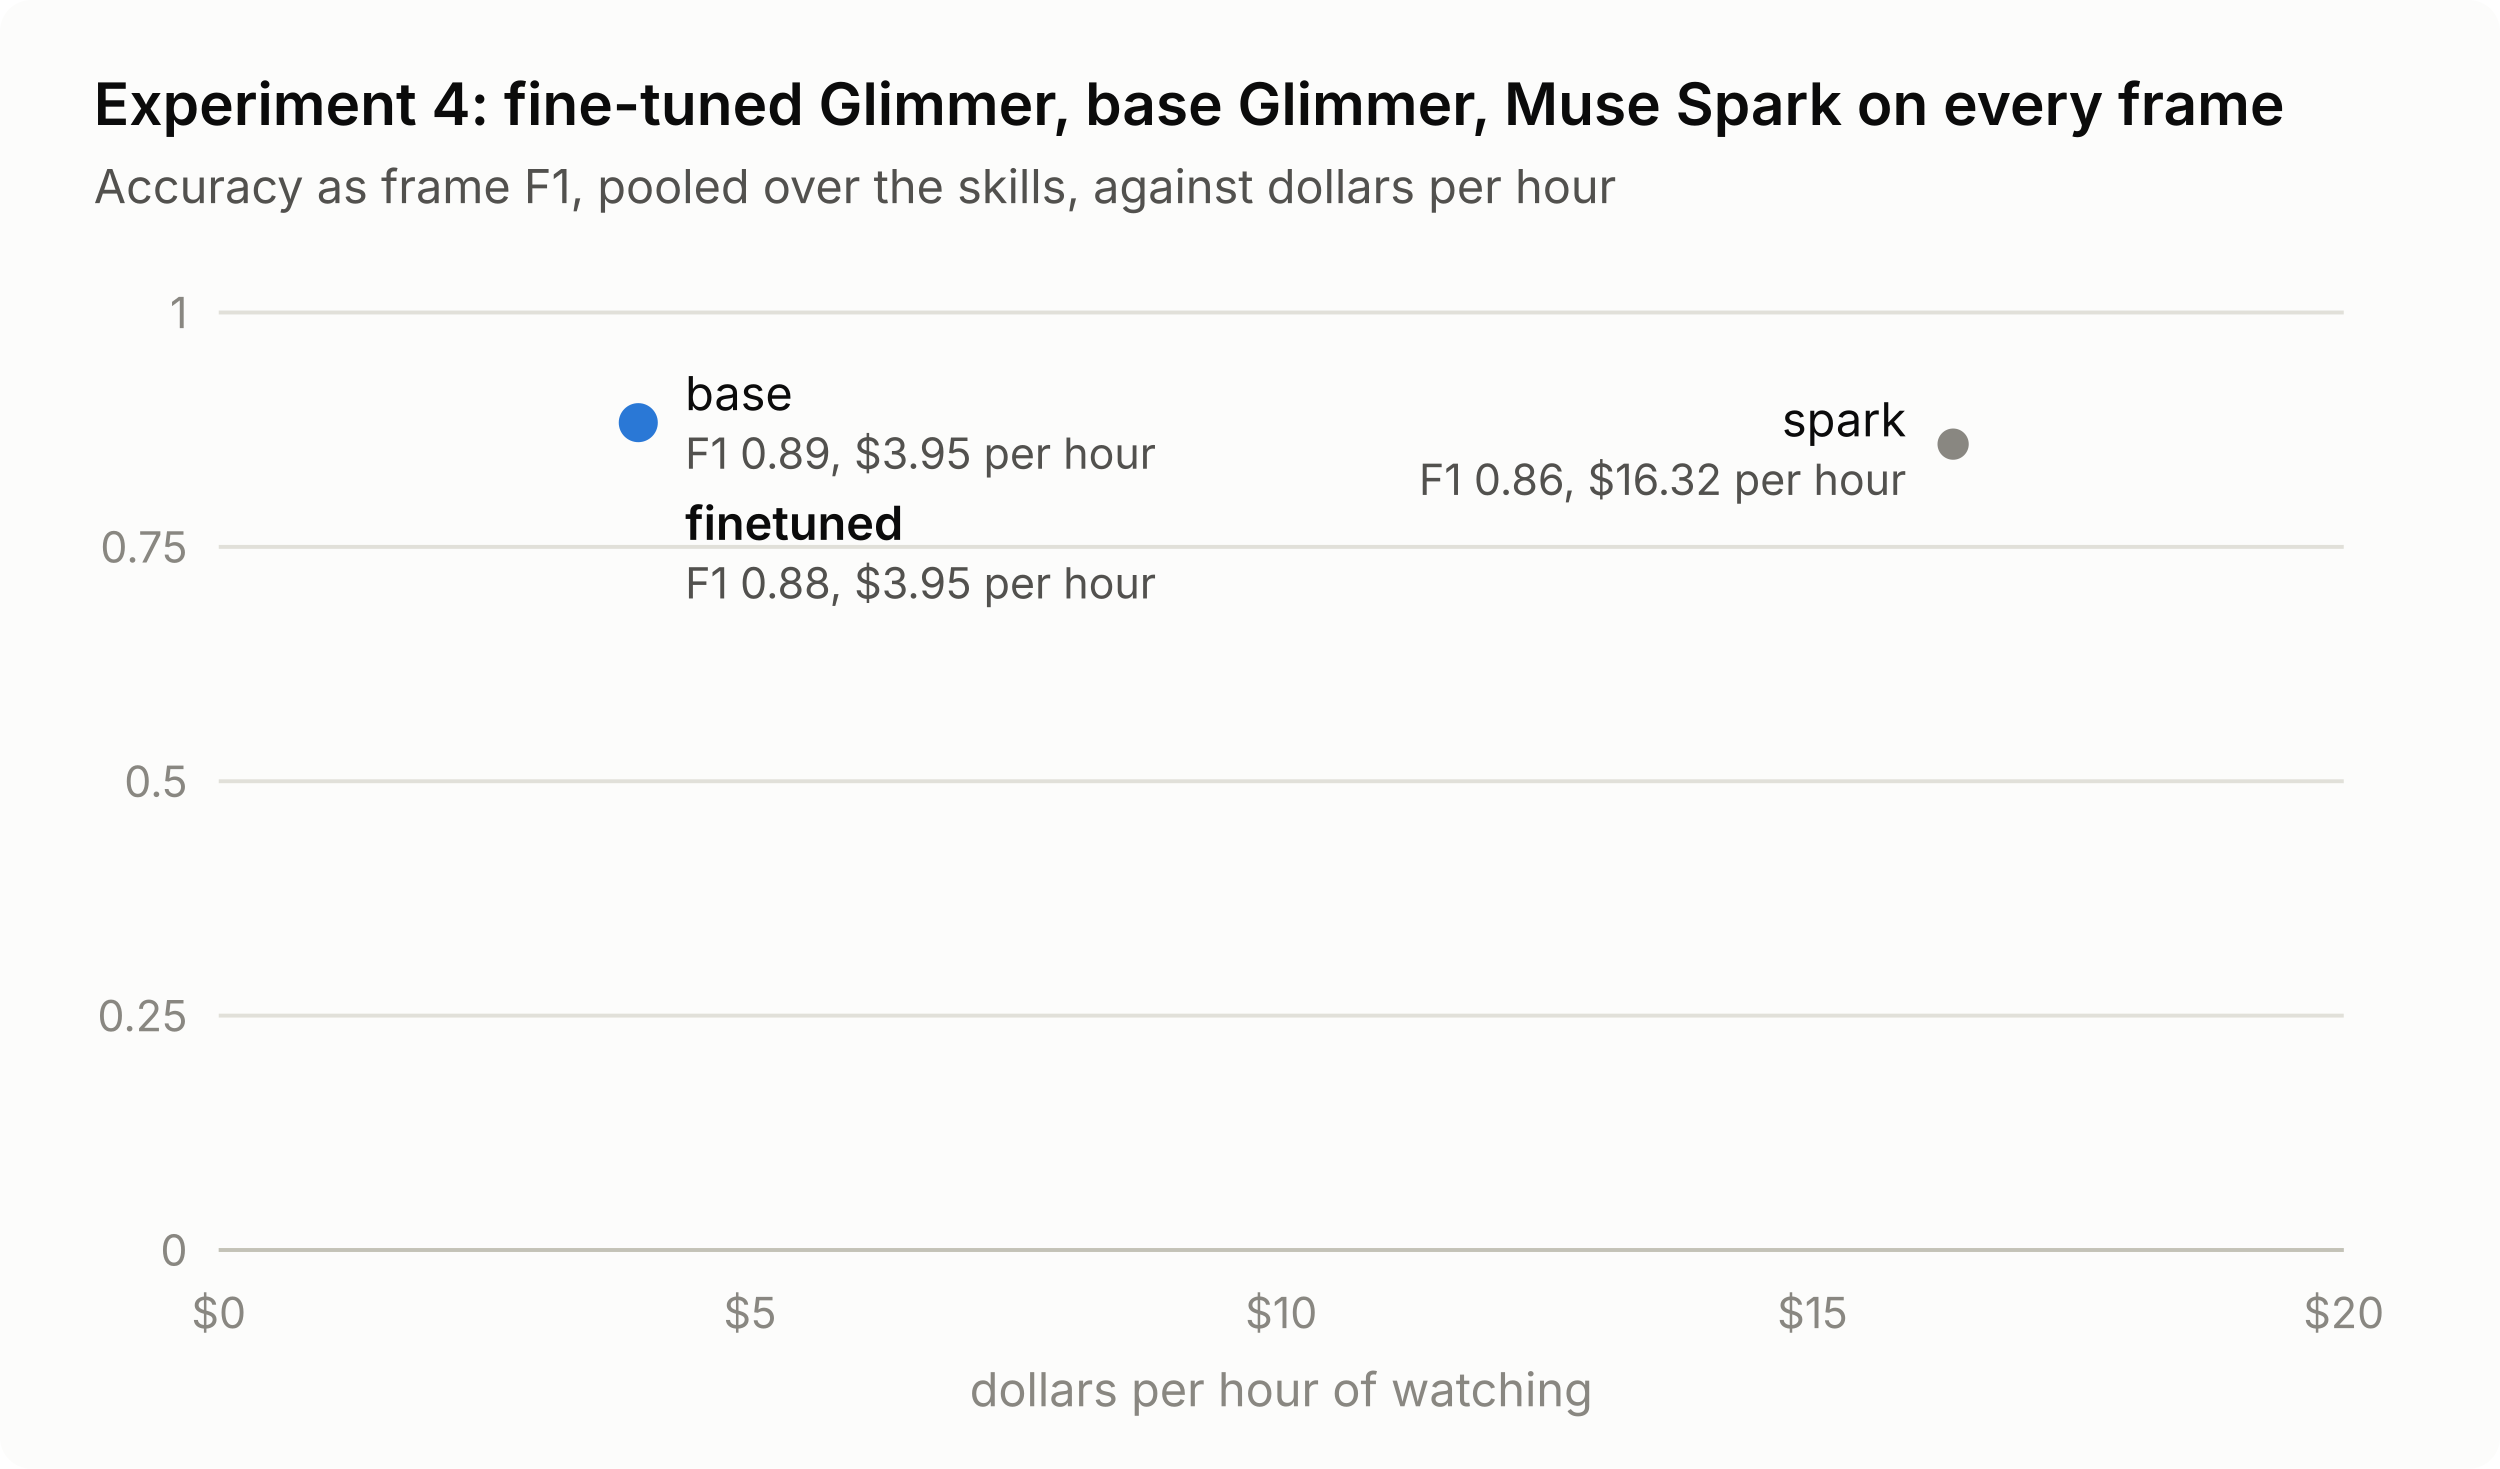
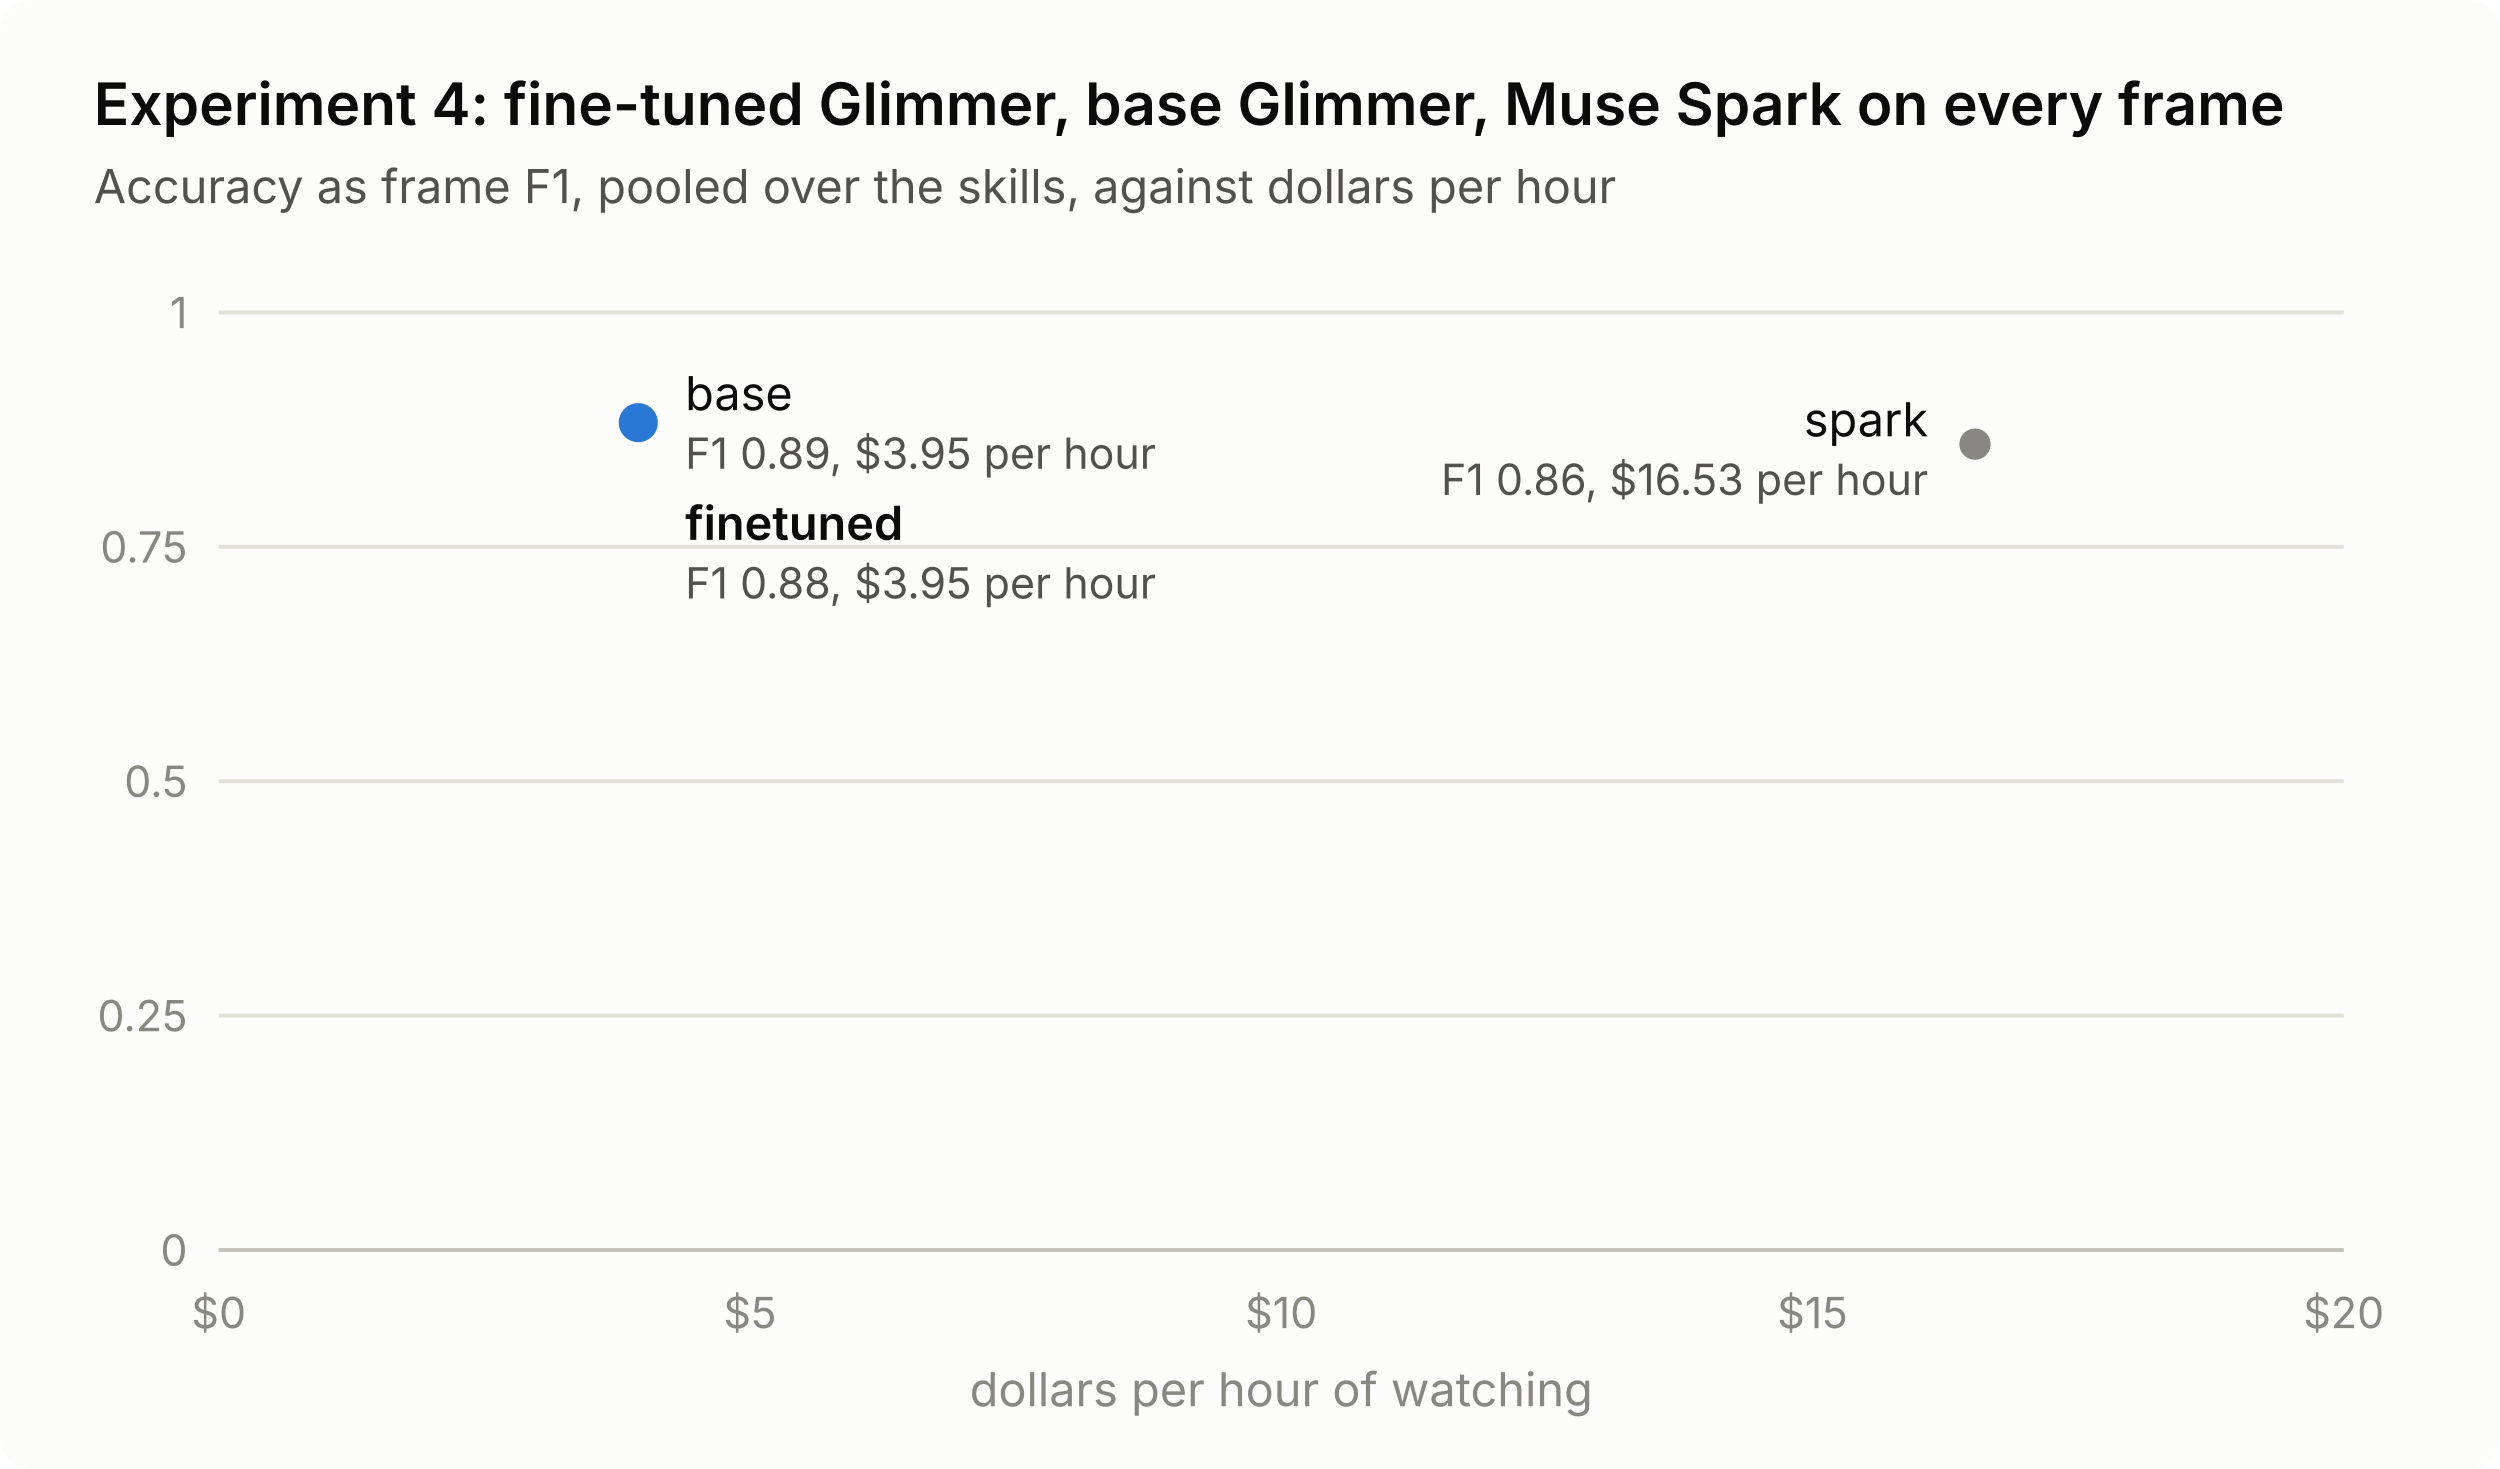
<svg xmlns="http://www.w3.org/2000/svg" width="640" height="376" viewBox="0 0 640 376" role="img" aria-labelledby="title desc">
  <style>text{font-family:Inter, system-ui, -apple-system, "Segoe UI", sans-serif;font-size:12px}.title{font-size:15px;font-weight:600}.small{font-size:11px}.strong{font-weight:600}.bg{fill:#fcfcfb}.t1{fill:#0b0b0b}.t2{fill:#52514e}.t3{fill:#898781}.acc{fill:#2a78d6}.neu{fill:#898781}.wash{fill:#0b0b0b;fill-opacity:.08}.t1-s{stroke:#0b0b0b}.t2-s{stroke:#52514e}.grid-s{stroke:#e1e0d9}.axis-s{stroke:#c3c2b7}.acc-s{stroke:#2a78d6}.neu-s{stroke:#898781}.ring{stroke:#fcfcfb}@media (prefers-color-scheme: dark){.bg{fill:#1a1a19}.t1{fill:#f0efec}.t2{fill:#c3c2b7}.t3{fill:#898781}.acc{fill:#3987e5}.neu{fill:#898781}.wash{fill:#f0efec;fill-opacity:.1}.t1-s{stroke:#f0efec}.t2-s{stroke:#c3c2b7}.grid-s{stroke:#2c2c2a}.axis-s{stroke:#383835}.acc-s{stroke:#3987e5}.neu-s{stroke:#898781}.ring{stroke:#1a1a19}}</style>
  <rect class="bg" width="640" height="376" rx="8" />
  <text x="24.0" y="32.0" class="t1 title" text-anchor="start">Experiment 4: fine-tuned Glimmer, base Glimmer, Muse Spark on every frame</text>
  <text x="24.0" y="52.0" class="t2" text-anchor="start">Accuracy as frame F1, pooled over the skills, against dollars per hour</text>
  <line x1="56" x2="600" y1="320.0" y2="320.0" class="grid-s" />
  <text x="48.0" y="324.0" class="t3 small" text-anchor="end">0</text>
  <line x1="56" x2="600" y1="260.0" y2="260.0" class="grid-s" />
  <text x="48.0" y="264.0" class="t3 small" text-anchor="end">0.25</text>
  <line x1="56" x2="600" y1="200.0" y2="200.0" class="grid-s" />
  <text x="48.0" y="204.0" class="t3 small" text-anchor="end">0.5</text>
  <line x1="56" x2="600" y1="140.0" y2="140.0" class="grid-s" />
  <text x="48.0" y="144.0" class="t3 small" text-anchor="end">0.75</text>
  <line x1="56" x2="600" y1="80.0" y2="80.0" class="grid-s" />
  <text x="48.0" y="84.0" class="t3 small" text-anchor="end">1</text>
  <text x="56.0" y="340.0" class="t3 small" text-anchor="middle">$0</text>
  <text x="192.0" y="340.0" class="t3 small" text-anchor="middle">$5</text>
  <text x="328.0" y="340.0" class="t3 small" text-anchor="middle">$10</text>
  <text x="464.0" y="340.0" class="t3 small" text-anchor="middle">$15</text>
  <text x="600.0" y="340.0" class="t3 small" text-anchor="middle">$20</text>
  <g>
    <circle cx="163.4" cy="107.0" r="12" fill="#000" fill-opacity="0" />
    <circle cx="163.4" cy="107.0" r="5" class="neu ring" stroke-width="2" />
  </g>
  <text x="175.4" y="105.0" class="t1" text-anchor="start">base</text>
  <text x="175.4" y="120.0" class="t2 small" text-anchor="start">F1 0.89, $3.95 per hour</text>
  <g>
    <circle cx="163.4" cy="108.2" r="12" fill="#000" fill-opacity="0" />
    <circle cx="163.4" cy="108.2" r="6" class="acc ring" stroke-width="2" />
  </g>
  <text x="175.4" y="138.2" class="t1 strong" text-anchor="start">finetuned</text>
  <text x="175.4" y="153.2" class="t2 small" text-anchor="start">F1 0.88, $3.95 per hour</text>
  <g>
-     <circle cx="500.0" cy="113.7" r="12" fill="#000" fill-opacity="0" />
-     <circle cx="500.0" cy="113.7" r="5" class="neu ring" stroke-width="2" />
+     <circle cx="505.6" cy="113.7" r="12" fill="#000" fill-opacity="0" />
+     <circle cx="505.6" cy="113.7" r="5" class="neu ring" stroke-width="2" />
  </g>
-   <text x="488.0" y="111.7" class="t1" text-anchor="end">spark</text>
-   <text x="488.0" y="126.7" class="t2 small" text-anchor="end">F1 0.86, $16.32 per hour</text>
+   <text x="493.6" y="111.7" class="t1" text-anchor="end">spark</text>
+   <text x="493.6" y="126.7" class="t2 small" text-anchor="end">F1 0.86, $16.53 per hour</text>
  <line x1="56" x2="600" y1="320" y2="320" class="axis-s" />
  <text x="328.0" y="360.0" class="t3" text-anchor="middle">dollars per hour of watching</text>
</svg>
